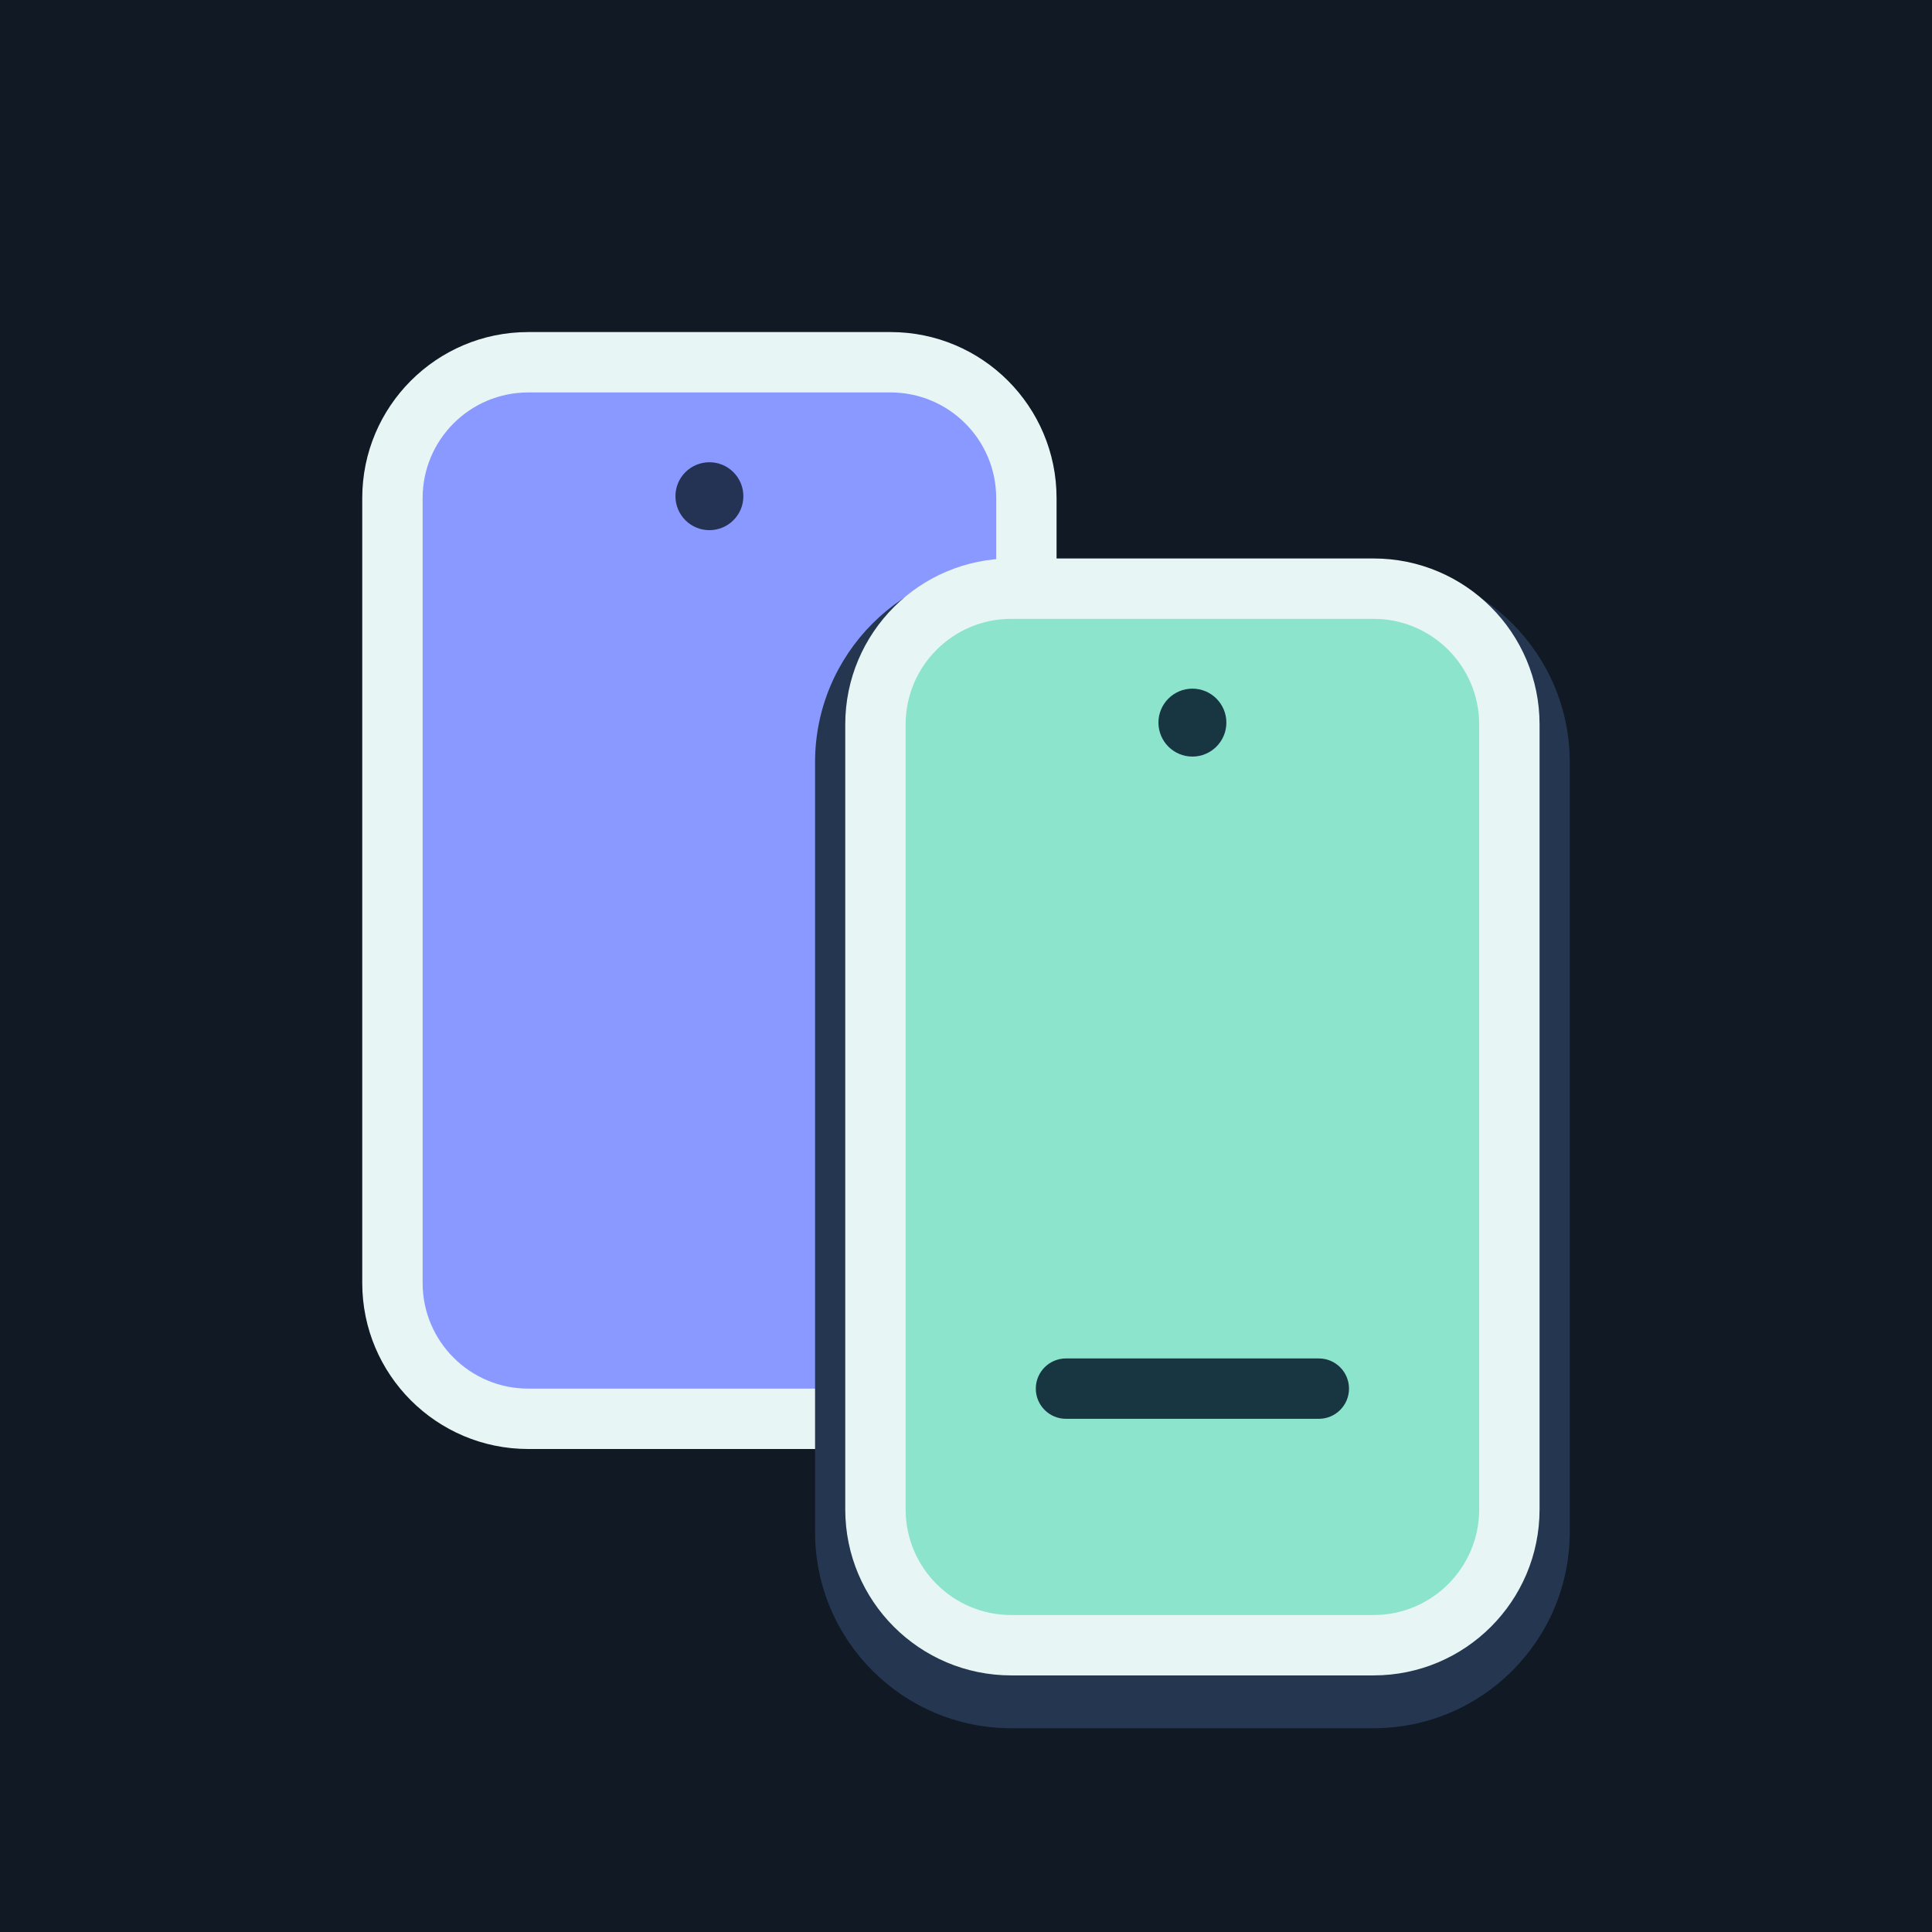
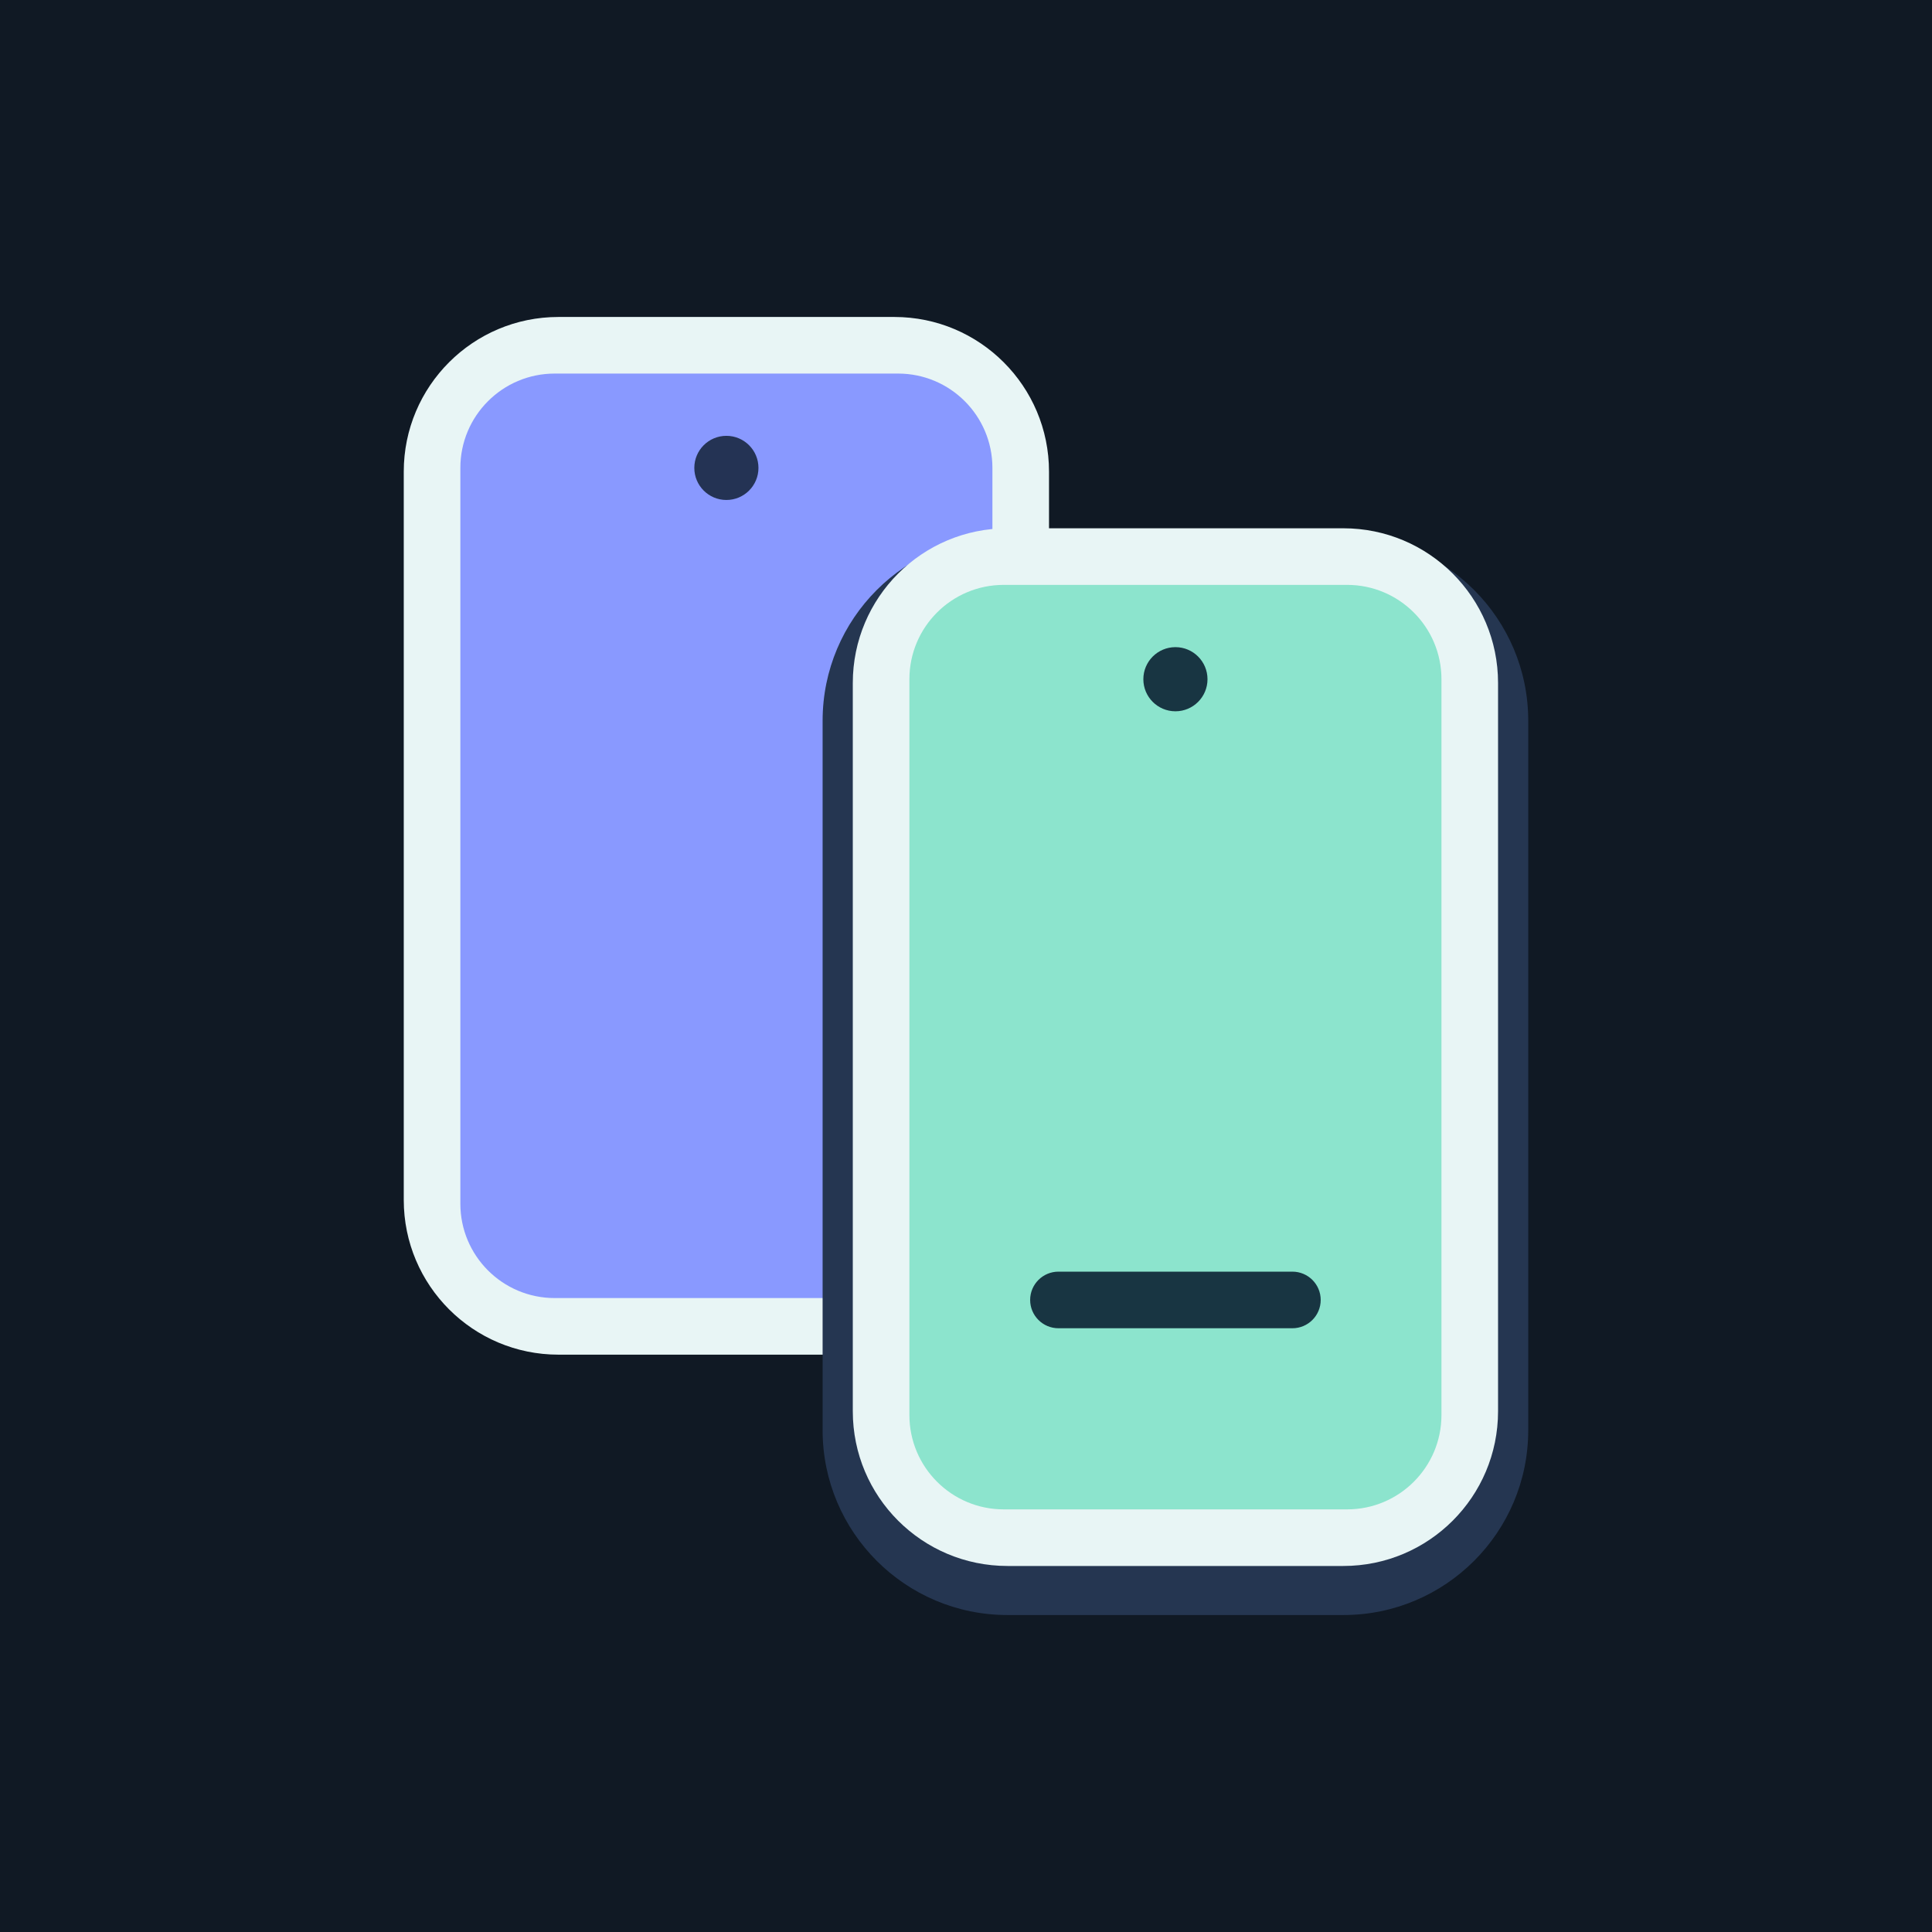
<svg xmlns="http://www.w3.org/2000/svg" viewBox="0 0 1024 1024">
  <g id="bg">
    <rect width="1024" height="1024" fill="#101924" />
  </g>
  <g id="back">
-     <path d="M280,176 H472 A88,88 0 0 1 560,264 V680 A88,88 0 0 1 472,768 H280 A88,88 0 0 1 192,680 V264 A88,88 0 0 1 280,176 Z" fill="#E8F5F5" />
-     <path d="M280,208 H472 A56,56 0 0 1 528,264 V680 A56,56 0 0 1 472,736 H280 A56,56 0 0 1 224,680 V264 A56,56 0 0 1 280,208 Z" fill="#8999FF" />
-     <path d="M358,263 A18,18 0 1 0 394,263 A18,18 0 1 0 358,263 Z" fill="#243354" />
+     <path d="M296,168 H474 A82,82 0 0 1 556,250 V636 A82,82 0 0 1 474,718 H296 A82,82 0 0 1 214,636 V250 A82,82 0 0 1 296,168 Z" fill="#E8F5F5" />
+     <path d="M294,198 H476 A50,50 0 0 1 526,248 V638 A50,50 0 0 1 476,688 H294 A50,50 0 0 1 244,638 V248 A50,50 0 0 1 294,198 Z" fill="#8999FF" />
+     <path d="M368,248 A17,17 0 1 0 402,248 A17,17 0 1 0 368,248 Z" fill="#243354" />
  </g>
  <g id="shadow">
-     <path d="M536,300 H728 A104,104 0 0 1 832,404 V812 A104,104 0 0 1 728,916 H536 A104,104 0 0 1 432,812 V404 A104,104 0 0 1 536,300 Z" fill="#253651" />
+     <path d="M534,284 H712 A98,98 0 0 1 810,382 V758 A98,98 0 0 1 712,856 H534 A98,98 0 0 1 436,758 V382 A98,98 0 0 1 534,284 Z" fill="#253651" />
  </g>
  <g id="front">
-     <path d="M536,296 H728 A88,88 0 0 1 816,384 V800 A88,88 0 0 1 728,888 H536 A88,88 0 0 1 448,800 V384 A88,88 0 0 1 536,296 Z" fill="#E8F5F5" />
-     <path d="M536,328 H728 A56,56 0 0 1 784,384 V800 A56,56 0 0 1 728,856 H536 A56,56 0 0 1 480,800 V384 A56,56 0 0 1 536,328 Z" fill="#8CE4CD" />
-     <path d="M614,383 A18,18 0 1 0 650,383 A18,18 0 1 0 614,383 Z" fill="#183542" />
-     <path d="M565,720 H699 A16,16 0 0 1 699,752 H565 A16,16 0 0 1 565,720 Z" fill="#183542" />
+     <path d="M534,280 H712 A82,82 0 0 1 794,362 V748 A82,82 0 0 1 712,830 H534 A82,82 0 0 1 452,748 V362 A82,82 0 0 1 534,280 Z" fill="#E8F5F5" />
+     <path d="M532,310 H714 A50,50 0 0 1 764,360 V750 A50,50 0 0 1 714,800 H532 A50,50 0 0 1 482,750 V360 A50,50 0 0 1 532,310 Z" fill="#8CE4CD" />
+     <path d="M606,360 A17,17 0 1 0 640,360 A17,17 0 1 0 606,360 Z" fill="#183542" />
+     <path d="M561,674 H685 A15,15 0 0 1 685,704 H561 A15,15 0 0 1 561,674 Z" fill="#183542" />
  </g>
</svg>
